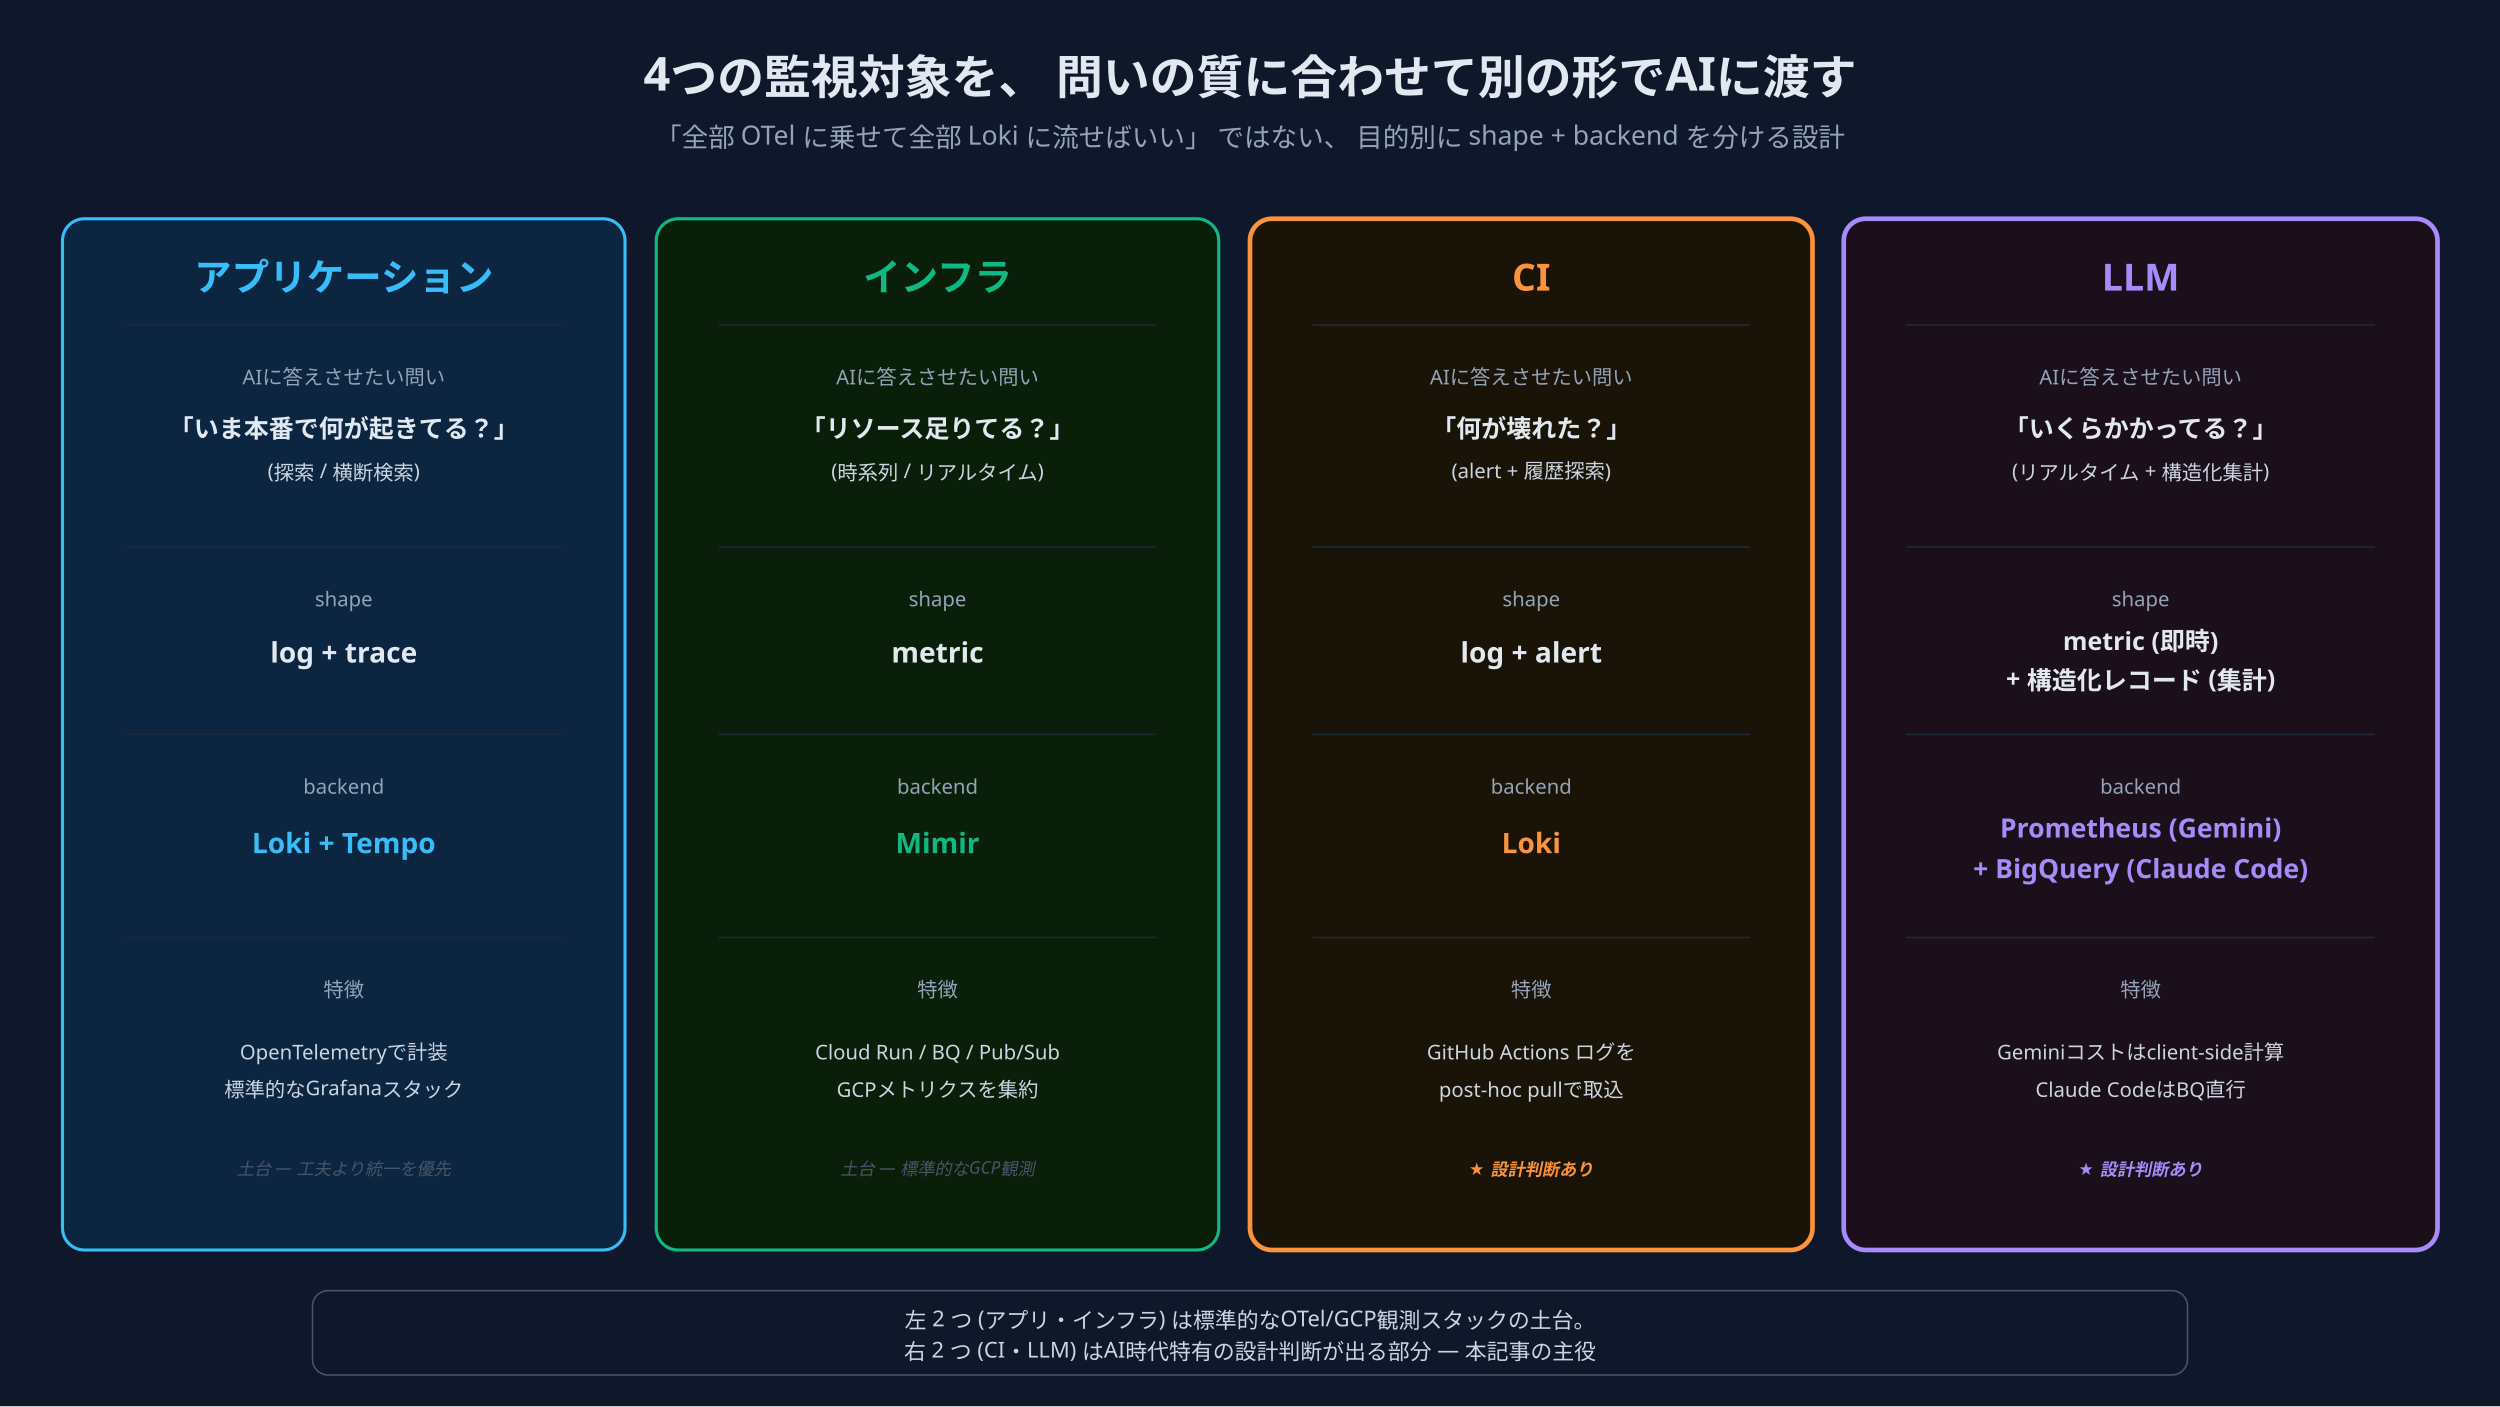
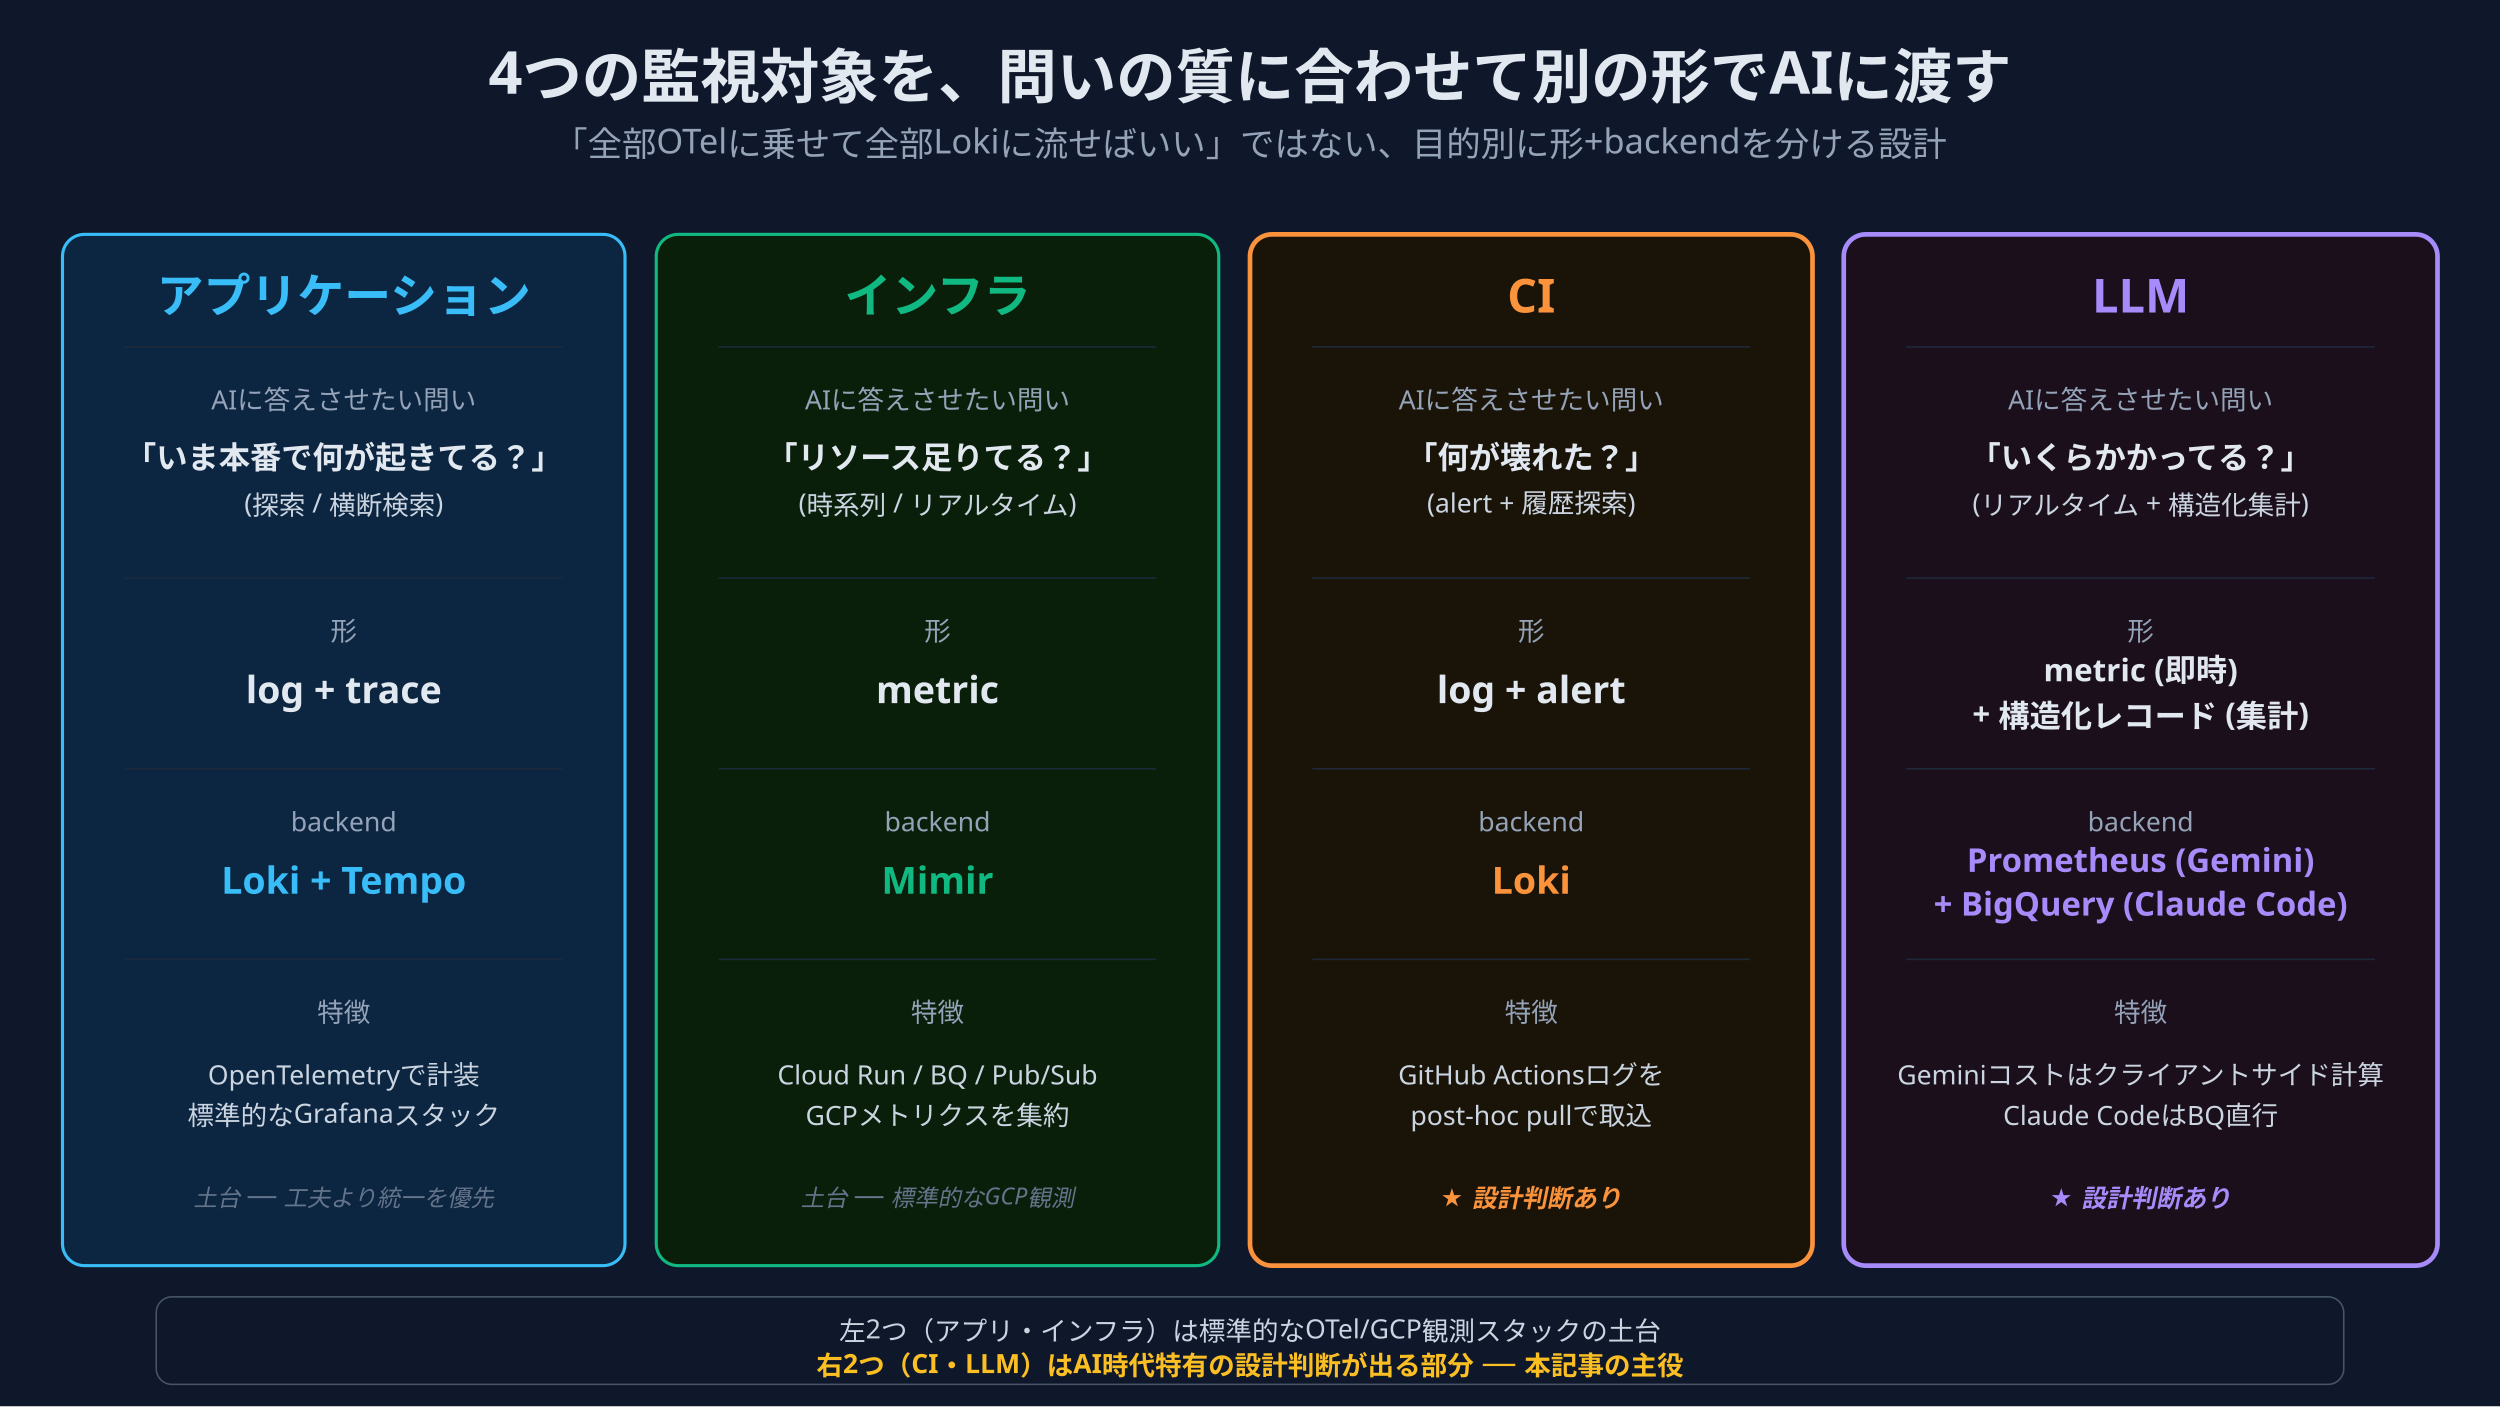
<svg xmlns="http://www.w3.org/2000/svg" width="1600" height="900" viewBox="0 0 1600 900">
  <rect width="1600" height="900" fill="#0f172a" />
-   <text x="800" y="58" font-size="30" fill="#e2e8f0" text-anchor="middle" font-weight="bold" font-family="Noto Sans JP, system-ui, sans-serif">4つの監視対象を、 問いの質に合わせて別の形でAIに渡す</text>
-   <text x="800" y="94" font-size="17" fill="#94a3b8" text-anchor="middle" font-family="Noto Sans JP, system-ui, sans-serif">「全部 OTel に乗せて全部 Loki に流せばいい」 ではない、 目的別に shape + backend を分ける設計</text>
+   <text x="800" y="60" font-size="38" fill="#e2e8f0" text-anchor="middle" font-weight="bold" font-family="Noto Sans JP, system-ui, sans-serif">4つの監視対象を、問いの質に合わせて別の形でAIに渡す</text>
+   <text x="800" y="100" font-size="22" fill="#94a3b8" text-anchor="middle" font-family="Noto Sans JP, system-ui, sans-serif">「全部OTelに乗せて全部Lokiに流せばいい」ではない、目的別に形+backendを分ける設計</text>
  <g font-family="Noto Sans JP, system-ui, sans-serif">
-     <rect x="40" y="140" width="360" height="660" rx="14" fill="#0c2540" stroke="#38bdf8" stroke-width="2" />
-     <text x="220" y="186" font-size="24" fill="#38bdf8" text-anchor="middle" font-weight="bold">アプリケーション</text>
-     <line x1="80" y1="208" x2="360" y2="208" stroke="#1e293b" stroke-width="1" />
-     <text x="220" y="246" font-size="13" fill="#94a3b8" text-anchor="middle">AIに答えさせたい問い</text>
-     <text x="220" y="280" font-size="16" fill="#e2e8f0" text-anchor="middle" font-weight="bold">「いま本番で何が起きてる？」</text>
-     <text x="220" y="306" font-size="13" fill="#cbd5e1" text-anchor="middle">(探索 / 横断検索)</text>
-     <line x1="80" y1="350" x2="360" y2="350" stroke="#1e293b" stroke-width="1" />
-     <text x="220" y="388" font-size="13" fill="#94a3b8" text-anchor="middle">shape</text>
-     <text x="220" y="424" font-size="18" fill="#e2e8f0" text-anchor="middle" font-weight="bold">log + trace</text>
-     <line x1="80" y1="470" x2="360" y2="470" stroke="#1e293b" stroke-width="1" />
-     <text x="220" y="508" font-size="13" fill="#94a3b8" text-anchor="middle">backend</text>
-     <text x="220" y="546" font-size="18" fill="#38bdf8" text-anchor="middle" font-weight="bold">Loki + Tempo</text>
-     <line x1="80" y1="600" x2="360" y2="600" stroke="#1e293b" stroke-width="1" />
-     <text x="220" y="638" font-size="13" fill="#94a3b8" text-anchor="middle">特徴</text>
-     <text x="220" y="678" font-size="13" fill="#cbd5e1" text-anchor="middle">OpenTelemetryで計装</text>
-     <text x="220" y="702" font-size="13" fill="#cbd5e1" text-anchor="middle">標準的なGrafanaスタック</text>
-     <text x="220" y="752" font-size="11" fill="#475569" text-anchor="middle" font-style="italic">土台 — 工夫より統一を優先</text>
+     <rect x="40" y="150" width="360" height="660" rx="14" fill="#0c2540" stroke="#38bdf8" stroke-width="2" />
+     <text x="220" y="200" font-size="30" fill="#38bdf8" text-anchor="middle" font-weight="bold">アプリケーション</text>
+     <line x1="80" y1="222" x2="360" y2="222" stroke="#1e293b" stroke-width="1" />
+     <text x="220" y="262" font-size="17" fill="#94a3b8" text-anchor="middle">AIに答えさせたい問い</text>
+     <text x="220" y="300" font-size="20" fill="#e2e8f0" text-anchor="middle" font-weight="bold">「いま本番で何が起きてる？」</text>
+     <text x="220" y="328" font-size="17" fill="#cbd5e1" text-anchor="middle">(探索 / 横断検索)</text>
+     <line x1="80" y1="370" x2="360" y2="370" stroke="#1e293b" stroke-width="1" />
+     <text x="220" y="410" font-size="17" fill="#94a3b8" text-anchor="middle">形</text>
+     <text x="220" y="450" font-size="24" fill="#e2e8f0" text-anchor="middle" font-weight="bold">log + trace</text>
+     <line x1="80" y1="492" x2="360" y2="492" stroke="#1e293b" stroke-width="1" />
+     <text x="220" y="532" font-size="17" fill="#94a3b8" text-anchor="middle">backend</text>
+     <text x="220" y="572" font-size="24" fill="#38bdf8" text-anchor="middle" font-weight="bold">Loki + Tempo</text>
+     <line x1="80" y1="614" x2="360" y2="614" stroke="#1e293b" stroke-width="1" />
+     <text x="220" y="654" font-size="17" fill="#94a3b8" text-anchor="middle">特徴</text>
+     <text x="220" y="694" font-size="17" fill="#cbd5e1" text-anchor="middle">OpenTelemetryで計装</text>
+     <text x="220" y="720" font-size="17" fill="#cbd5e1" text-anchor="middle">標準的なGrafanaスタック</text>
+     <text x="220" y="772" font-size="15" fill="#64748b" text-anchor="middle" font-style="italic">土台 ── 工夫より統一を優先</text>
  </g>
  <g font-family="Noto Sans JP, system-ui, sans-serif">
-     <rect x="420" y="140" width="360" height="660" rx="14" fill="#0a1f0a" stroke="#10b981" stroke-width="2" />
-     <text x="600" y="186" font-size="24" fill="#10b981" text-anchor="middle" font-weight="bold">インフラ</text>
-     <line x1="460" y1="208" x2="740" y2="208" stroke="#1e293b" stroke-width="1" />
-     <text x="600" y="246" font-size="13" fill="#94a3b8" text-anchor="middle">AIに答えさせたい問い</text>
-     <text x="600" y="280" font-size="16" fill="#e2e8f0" text-anchor="middle" font-weight="bold">「リソース足りてる？」</text>
-     <text x="600" y="306" font-size="13" fill="#cbd5e1" text-anchor="middle">(時系列 / リアルタイム)</text>
-     <line x1="460" y1="350" x2="740" y2="350" stroke="#1e293b" stroke-width="1" />
-     <text x="600" y="388" font-size="13" fill="#94a3b8" text-anchor="middle">shape</text>
-     <text x="600" y="424" font-size="18" fill="#e2e8f0" text-anchor="middle" font-weight="bold">metric</text>
-     <line x1="460" y1="470" x2="740" y2="470" stroke="#1e293b" stroke-width="1" />
-     <text x="600" y="508" font-size="13" fill="#94a3b8" text-anchor="middle">backend</text>
-     <text x="600" y="546" font-size="18" fill="#10b981" text-anchor="middle" font-weight="bold">Mimir</text>
-     <line x1="460" y1="600" x2="740" y2="600" stroke="#1e293b" stroke-width="1" />
-     <text x="600" y="638" font-size="13" fill="#94a3b8" text-anchor="middle">特徴</text>
-     <text x="600" y="678" font-size="13" fill="#cbd5e1" text-anchor="middle">Cloud Run / BQ / Pub/Sub</text>
-     <text x="600" y="702" font-size="13" fill="#cbd5e1" text-anchor="middle">GCPメトリクスを集約</text>
-     <text x="600" y="752" font-size="11" fill="#475569" text-anchor="middle" font-style="italic">土台 — 標準的なGCP観測</text>
+     <rect x="420" y="150" width="360" height="660" rx="14" fill="#0a1f0a" stroke="#10b981" stroke-width="2" />
+     <text x="600" y="200" font-size="30" fill="#10b981" text-anchor="middle" font-weight="bold">インフラ</text>
+     <line x1="460" y1="222" x2="740" y2="222" stroke="#1e293b" stroke-width="1" />
+     <text x="600" y="262" font-size="17" fill="#94a3b8" text-anchor="middle">AIに答えさせたい問い</text>
+     <text x="600" y="300" font-size="20" fill="#e2e8f0" text-anchor="middle" font-weight="bold">「リソース足りてる？」</text>
+     <text x="600" y="328" font-size="17" fill="#cbd5e1" text-anchor="middle">(時系列 / リアルタイム)</text>
+     <line x1="460" y1="370" x2="740" y2="370" stroke="#1e293b" stroke-width="1" />
+     <text x="600" y="410" font-size="17" fill="#94a3b8" text-anchor="middle">形</text>
+     <text x="600" y="450" font-size="24" fill="#e2e8f0" text-anchor="middle" font-weight="bold">metric</text>
+     <line x1="460" y1="492" x2="740" y2="492" stroke="#1e293b" stroke-width="1" />
+     <text x="600" y="532" font-size="17" fill="#94a3b8" text-anchor="middle">backend</text>
+     <text x="600" y="572" font-size="24" fill="#10b981" text-anchor="middle" font-weight="bold">Mimir</text>
+     <line x1="460" y1="614" x2="740" y2="614" stroke="#1e293b" stroke-width="1" />
+     <text x="600" y="654" font-size="17" fill="#94a3b8" text-anchor="middle">特徴</text>
+     <text x="600" y="694" font-size="17" fill="#cbd5e1" text-anchor="middle">Cloud Run / BQ / Pub/Sub</text>
+     <text x="600" y="720" font-size="17" fill="#cbd5e1" text-anchor="middle">GCPメトリクスを集約</text>
+     <text x="600" y="772" font-size="15" fill="#64748b" text-anchor="middle" font-style="italic">土台 ── 標準的なGCP観測</text>
  </g>
  <g font-family="Noto Sans JP, system-ui, sans-serif">
-     <rect x="800" y="140" width="360" height="660" rx="14" fill="#1a1408" stroke="#fb923c" stroke-width="3" />
-     <text x="980" y="186" font-size="24" fill="#fb923c" text-anchor="middle" font-weight="bold">CI</text>
-     <line x1="840" y1="208" x2="1120" y2="208" stroke="#1e293b" stroke-width="1" />
-     <text x="980" y="246" font-size="13" fill="#94a3b8" text-anchor="middle">AIに答えさせたい問い</text>
-     <text x="980" y="280" font-size="16" fill="#e2e8f0" text-anchor="middle" font-weight="bold">「何が壊れた？」</text>
-     <text x="980" y="306" font-size="13" fill="#cbd5e1" text-anchor="middle">(alert + 履歴探索)</text>
-     <line x1="840" y1="350" x2="1120" y2="350" stroke="#1e293b" stroke-width="1" />
-     <text x="980" y="388" font-size="13" fill="#94a3b8" text-anchor="middle">shape</text>
-     <text x="980" y="424" font-size="18" fill="#e2e8f0" text-anchor="middle" font-weight="bold">log + alert</text>
-     <line x1="840" y1="470" x2="1120" y2="470" stroke="#1e293b" stroke-width="1" />
-     <text x="980" y="508" font-size="13" fill="#94a3b8" text-anchor="middle">backend</text>
-     <text x="980" y="546" font-size="18" fill="#fb923c" text-anchor="middle" font-weight="bold">Loki</text>
-     <line x1="840" y1="600" x2="1120" y2="600" stroke="#1e293b" stroke-width="1" />
-     <text x="980" y="638" font-size="13" fill="#94a3b8" text-anchor="middle">特徴</text>
-     <text x="980" y="678" font-size="13" fill="#cbd5e1" text-anchor="middle">GitHub Actions ログを</text>
-     <text x="980" y="702" font-size="13" fill="#cbd5e1" text-anchor="middle">post-hoc pullで取込</text>
-     <text x="980" y="752" font-size="11" fill="#fb923c" text-anchor="middle" font-weight="bold" font-style="italic">★ 設計判断あり</text>
+     <rect x="800" y="150" width="360" height="660" rx="14" fill="#1a1408" stroke="#fb923c" stroke-width="3" />
+     <text x="980" y="200" font-size="30" fill="#fb923c" text-anchor="middle" font-weight="bold">CI</text>
+     <line x1="840" y1="222" x2="1120" y2="222" stroke="#1e293b" stroke-width="1" />
+     <text x="980" y="262" font-size="17" fill="#94a3b8" text-anchor="middle">AIに答えさせたい問い</text>
+     <text x="980" y="300" font-size="20" fill="#e2e8f0" text-anchor="middle" font-weight="bold">「何が壊れた？」</text>
+     <text x="980" y="328" font-size="17" fill="#cbd5e1" text-anchor="middle">(alert + 履歴探索)</text>
+     <line x1="840" y1="370" x2="1120" y2="370" stroke="#1e293b" stroke-width="1" />
+     <text x="980" y="410" font-size="17" fill="#94a3b8" text-anchor="middle">形</text>
+     <text x="980" y="450" font-size="24" fill="#e2e8f0" text-anchor="middle" font-weight="bold">log + alert</text>
+     <line x1="840" y1="492" x2="1120" y2="492" stroke="#1e293b" stroke-width="1" />
+     <text x="980" y="532" font-size="17" fill="#94a3b8" text-anchor="middle">backend</text>
+     <text x="980" y="572" font-size="24" fill="#fb923c" text-anchor="middle" font-weight="bold">Loki</text>
+     <line x1="840" y1="614" x2="1120" y2="614" stroke="#1e293b" stroke-width="1" />
+     <text x="980" y="654" font-size="17" fill="#94a3b8" text-anchor="middle">特徴</text>
+     <text x="980" y="694" font-size="17" fill="#cbd5e1" text-anchor="middle">GitHub Actionsログを</text>
+     <text x="980" y="720" font-size="17" fill="#cbd5e1" text-anchor="middle">post-hoc pullで取込</text>
+     <text x="980" y="772" font-size="16" fill="#fb923c" text-anchor="middle" font-weight="bold" font-style="italic">★ 設計判断あり</text>
  </g>
  <g font-family="Noto Sans JP, system-ui, sans-serif">
-     <rect x="1180" y="140" width="380" height="660" rx="14" fill="#1a0f1a" stroke="#a78bfa" stroke-width="3" />
-     <text x="1370" y="186" font-size="24" fill="#a78bfa" text-anchor="middle" font-weight="bold">LLM</text>
-     <line x1="1220" y1="208" x2="1520" y2="208" stroke="#1e293b" stroke-width="1" />
-     <text x="1370" y="246" font-size="13" fill="#94a3b8" text-anchor="middle">AIに答えさせたい問い</text>
-     <text x="1370" y="280" font-size="16" fill="#e2e8f0" text-anchor="middle" font-weight="bold">「いくらかかってる？」</text>
-     <text x="1370" y="306" font-size="13" fill="#cbd5e1" text-anchor="middle">(リアルタイム + 構造化集計)</text>
-     <line x1="1220" y1="350" x2="1520" y2="350" stroke="#1e293b" stroke-width="1" />
-     <text x="1370" y="388" font-size="13" fill="#94a3b8" text-anchor="middle">shape</text>
-     <text x="1370" y="416" font-size="16" fill="#e2e8f0" text-anchor="middle" font-weight="bold">metric (即時)</text>
-     <text x="1370" y="440" font-size="16" fill="#e2e8f0" text-anchor="middle" font-weight="bold">+ 構造化レコード (集計)</text>
-     <line x1="1220" y1="470" x2="1520" y2="470" stroke="#1e293b" stroke-width="1" />
-     <text x="1370" y="508" font-size="13" fill="#94a3b8" text-anchor="middle">backend</text>
-     <text x="1370" y="536" font-size="17" fill="#a78bfa" text-anchor="middle" font-weight="bold">Prometheus (Gemini)</text>
-     <text x="1370" y="562" font-size="17" fill="#a78bfa" text-anchor="middle" font-weight="bold">+ BigQuery (Claude Code)</text>
-     <line x1="1220" y1="600" x2="1520" y2="600" stroke="#1e293b" stroke-width="1" />
-     <text x="1370" y="638" font-size="13" fill="#94a3b8" text-anchor="middle">特徴</text>
-     <text x="1370" y="678" font-size="13" fill="#cbd5e1" text-anchor="middle">Geminiコストはclient-side計算</text>
-     <text x="1370" y="702" font-size="13" fill="#cbd5e1" text-anchor="middle">Claude CodeはBQ直行</text>
-     <text x="1370" y="752" font-size="11" fill="#a78bfa" text-anchor="middle" font-weight="bold" font-style="italic">★ 設計判断あり</text>
+     <rect x="1180" y="150" width="380" height="660" rx="14" fill="#1a0f1a" stroke="#a78bfa" stroke-width="3" />
+     <text x="1370" y="200" font-size="30" fill="#a78bfa" text-anchor="middle" font-weight="bold">LLM</text>
+     <line x1="1220" y1="222" x2="1520" y2="222" stroke="#1e293b" stroke-width="1" />
+     <text x="1370" y="262" font-size="17" fill="#94a3b8" text-anchor="middle">AIに答えさせたい問い</text>
+     <text x="1370" y="300" font-size="20" fill="#e2e8f0" text-anchor="middle" font-weight="bold">「いくらかかってる？」</text>
+     <text x="1370" y="328" font-size="17" fill="#cbd5e1" text-anchor="middle">(リアルタイム + 構造化集計)</text>
+     <line x1="1220" y1="370" x2="1520" y2="370" stroke="#1e293b" stroke-width="1" />
+     <text x="1370" y="410" font-size="17" fill="#94a3b8" text-anchor="middle">形</text>
+     <text x="1370" y="436" font-size="20" fill="#e2e8f0" text-anchor="middle" font-weight="bold">metric (即時)</text>
+     <text x="1370" y="464" font-size="20" fill="#e2e8f0" text-anchor="middle" font-weight="bold">+ 構造化レコード (集計)</text>
+     <line x1="1220" y1="492" x2="1520" y2="492" stroke="#1e293b" stroke-width="1" />
+     <text x="1370" y="532" font-size="17" fill="#94a3b8" text-anchor="middle">backend</text>
+     <text x="1370" y="558" font-size="21" fill="#a78bfa" text-anchor="middle" font-weight="bold">Prometheus (Gemini)</text>
+     <text x="1370" y="586" font-size="21" fill="#a78bfa" text-anchor="middle" font-weight="bold">+ BigQuery (Claude Code)</text>
+     <line x1="1220" y1="614" x2="1520" y2="614" stroke="#1e293b" stroke-width="1" />
+     <text x="1370" y="654" font-size="17" fill="#94a3b8" text-anchor="middle">特徴</text>
+     <text x="1370" y="694" font-size="17" fill="#cbd5e1" text-anchor="middle">Geminiコストはクライアントサイド計算</text>
+     <text x="1370" y="720" font-size="17" fill="#cbd5e1" text-anchor="middle">Claude CodeはBQ直行</text>
+     <text x="1370" y="772" font-size="16" fill="#a78bfa" text-anchor="middle" font-weight="bold" font-style="italic">★ 設計判断あり</text>
  </g>
  <g font-family="Noto Sans JP, system-ui, sans-serif">
-     <rect x="200" y="826" width="1200" height="54" rx="10" fill="#0f172a" stroke="#475569" stroke-width="1" />
-     <text x="800" y="850" font-size="14" fill="#cbd5e1" text-anchor="middle">左 2 つ (アプリ・インフラ) は標準的なOTel/GCP観測スタックの土台。</text>
-     <text x="800" y="870" font-size="14" fill="#cbd5e1" text-anchor="middle">右 2 つ (CI・LLM) はAI時代特有の設計判断が出る部分 — 本記事の主役</text>
+     <rect x="100" y="830" width="1400" height="56" rx="10" fill="#0f172a" stroke="#475569" stroke-width="1" />
+     <text x="800" y="858" font-size="17" fill="#cbd5e1" text-anchor="middle">左2つ（アプリ・インフラ）は標準的なOTel/GCP観測スタックの土台</text>
+     <text x="800" y="880" font-size="17" fill="#fbbf24" text-anchor="middle" font-weight="bold">右2つ（CI・LLM）はAI時代特有の設計判断が出る部分 ── 本記事の主役</text>
  </g>
</svg>
